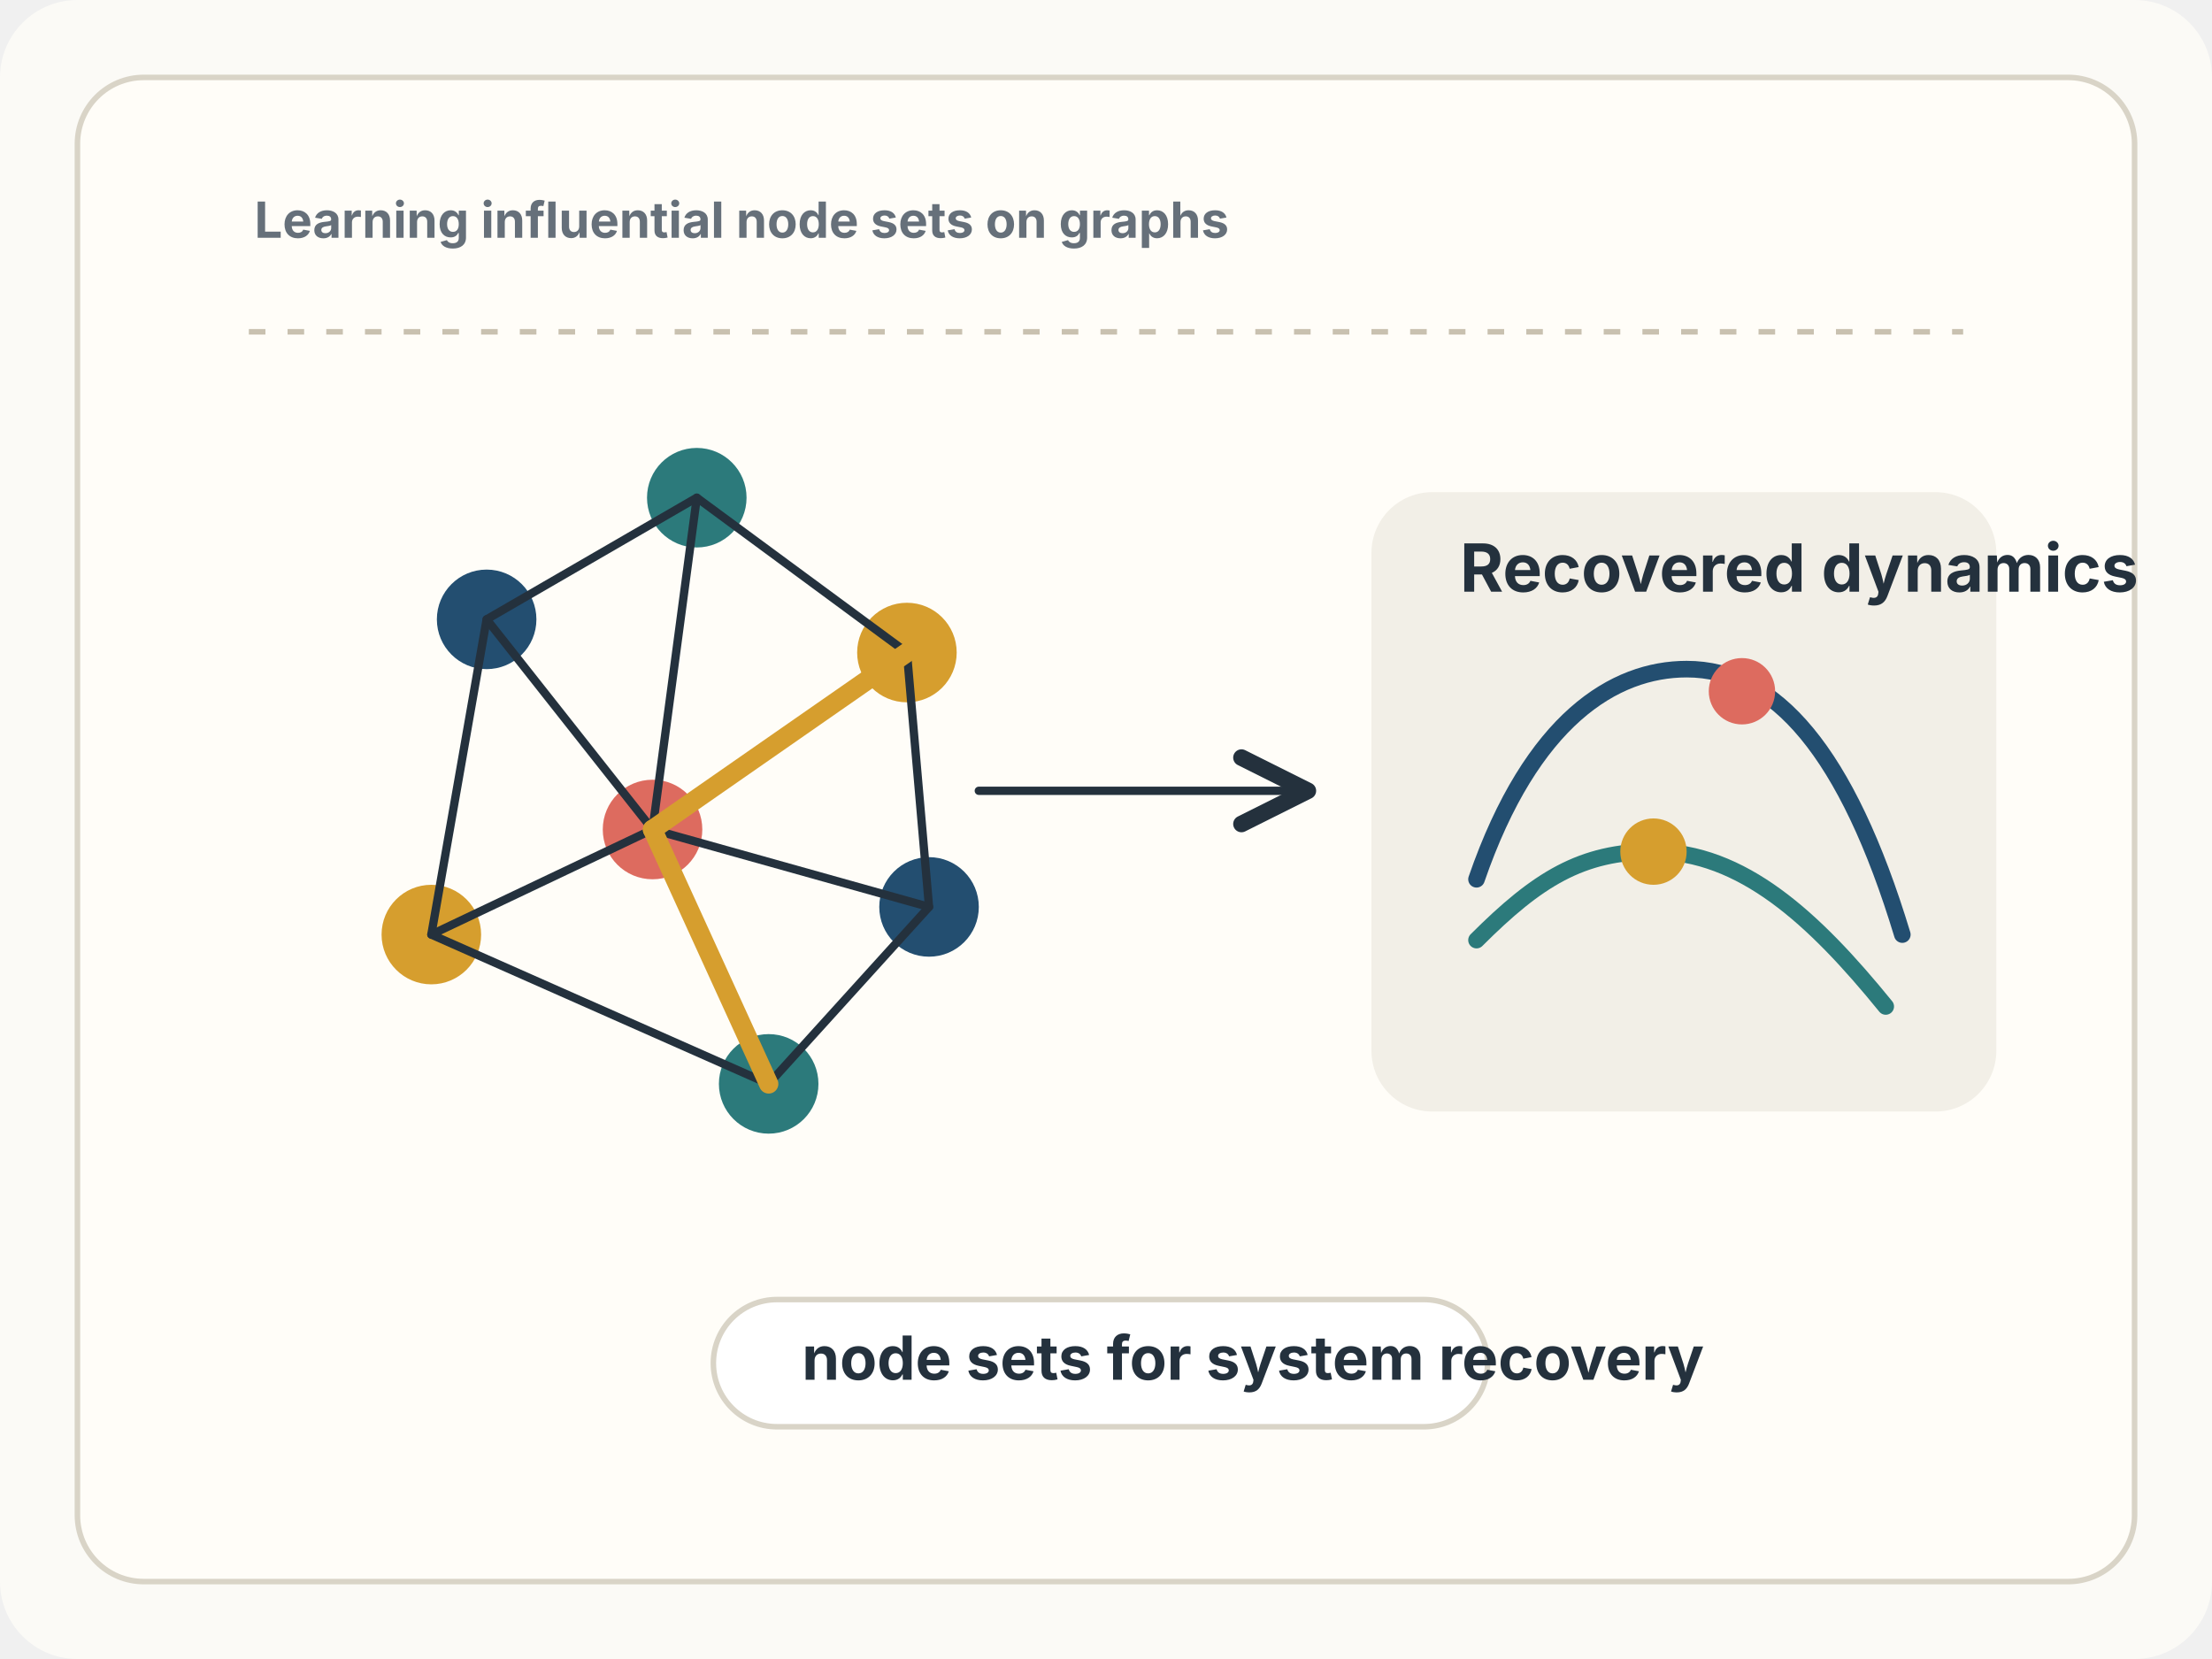
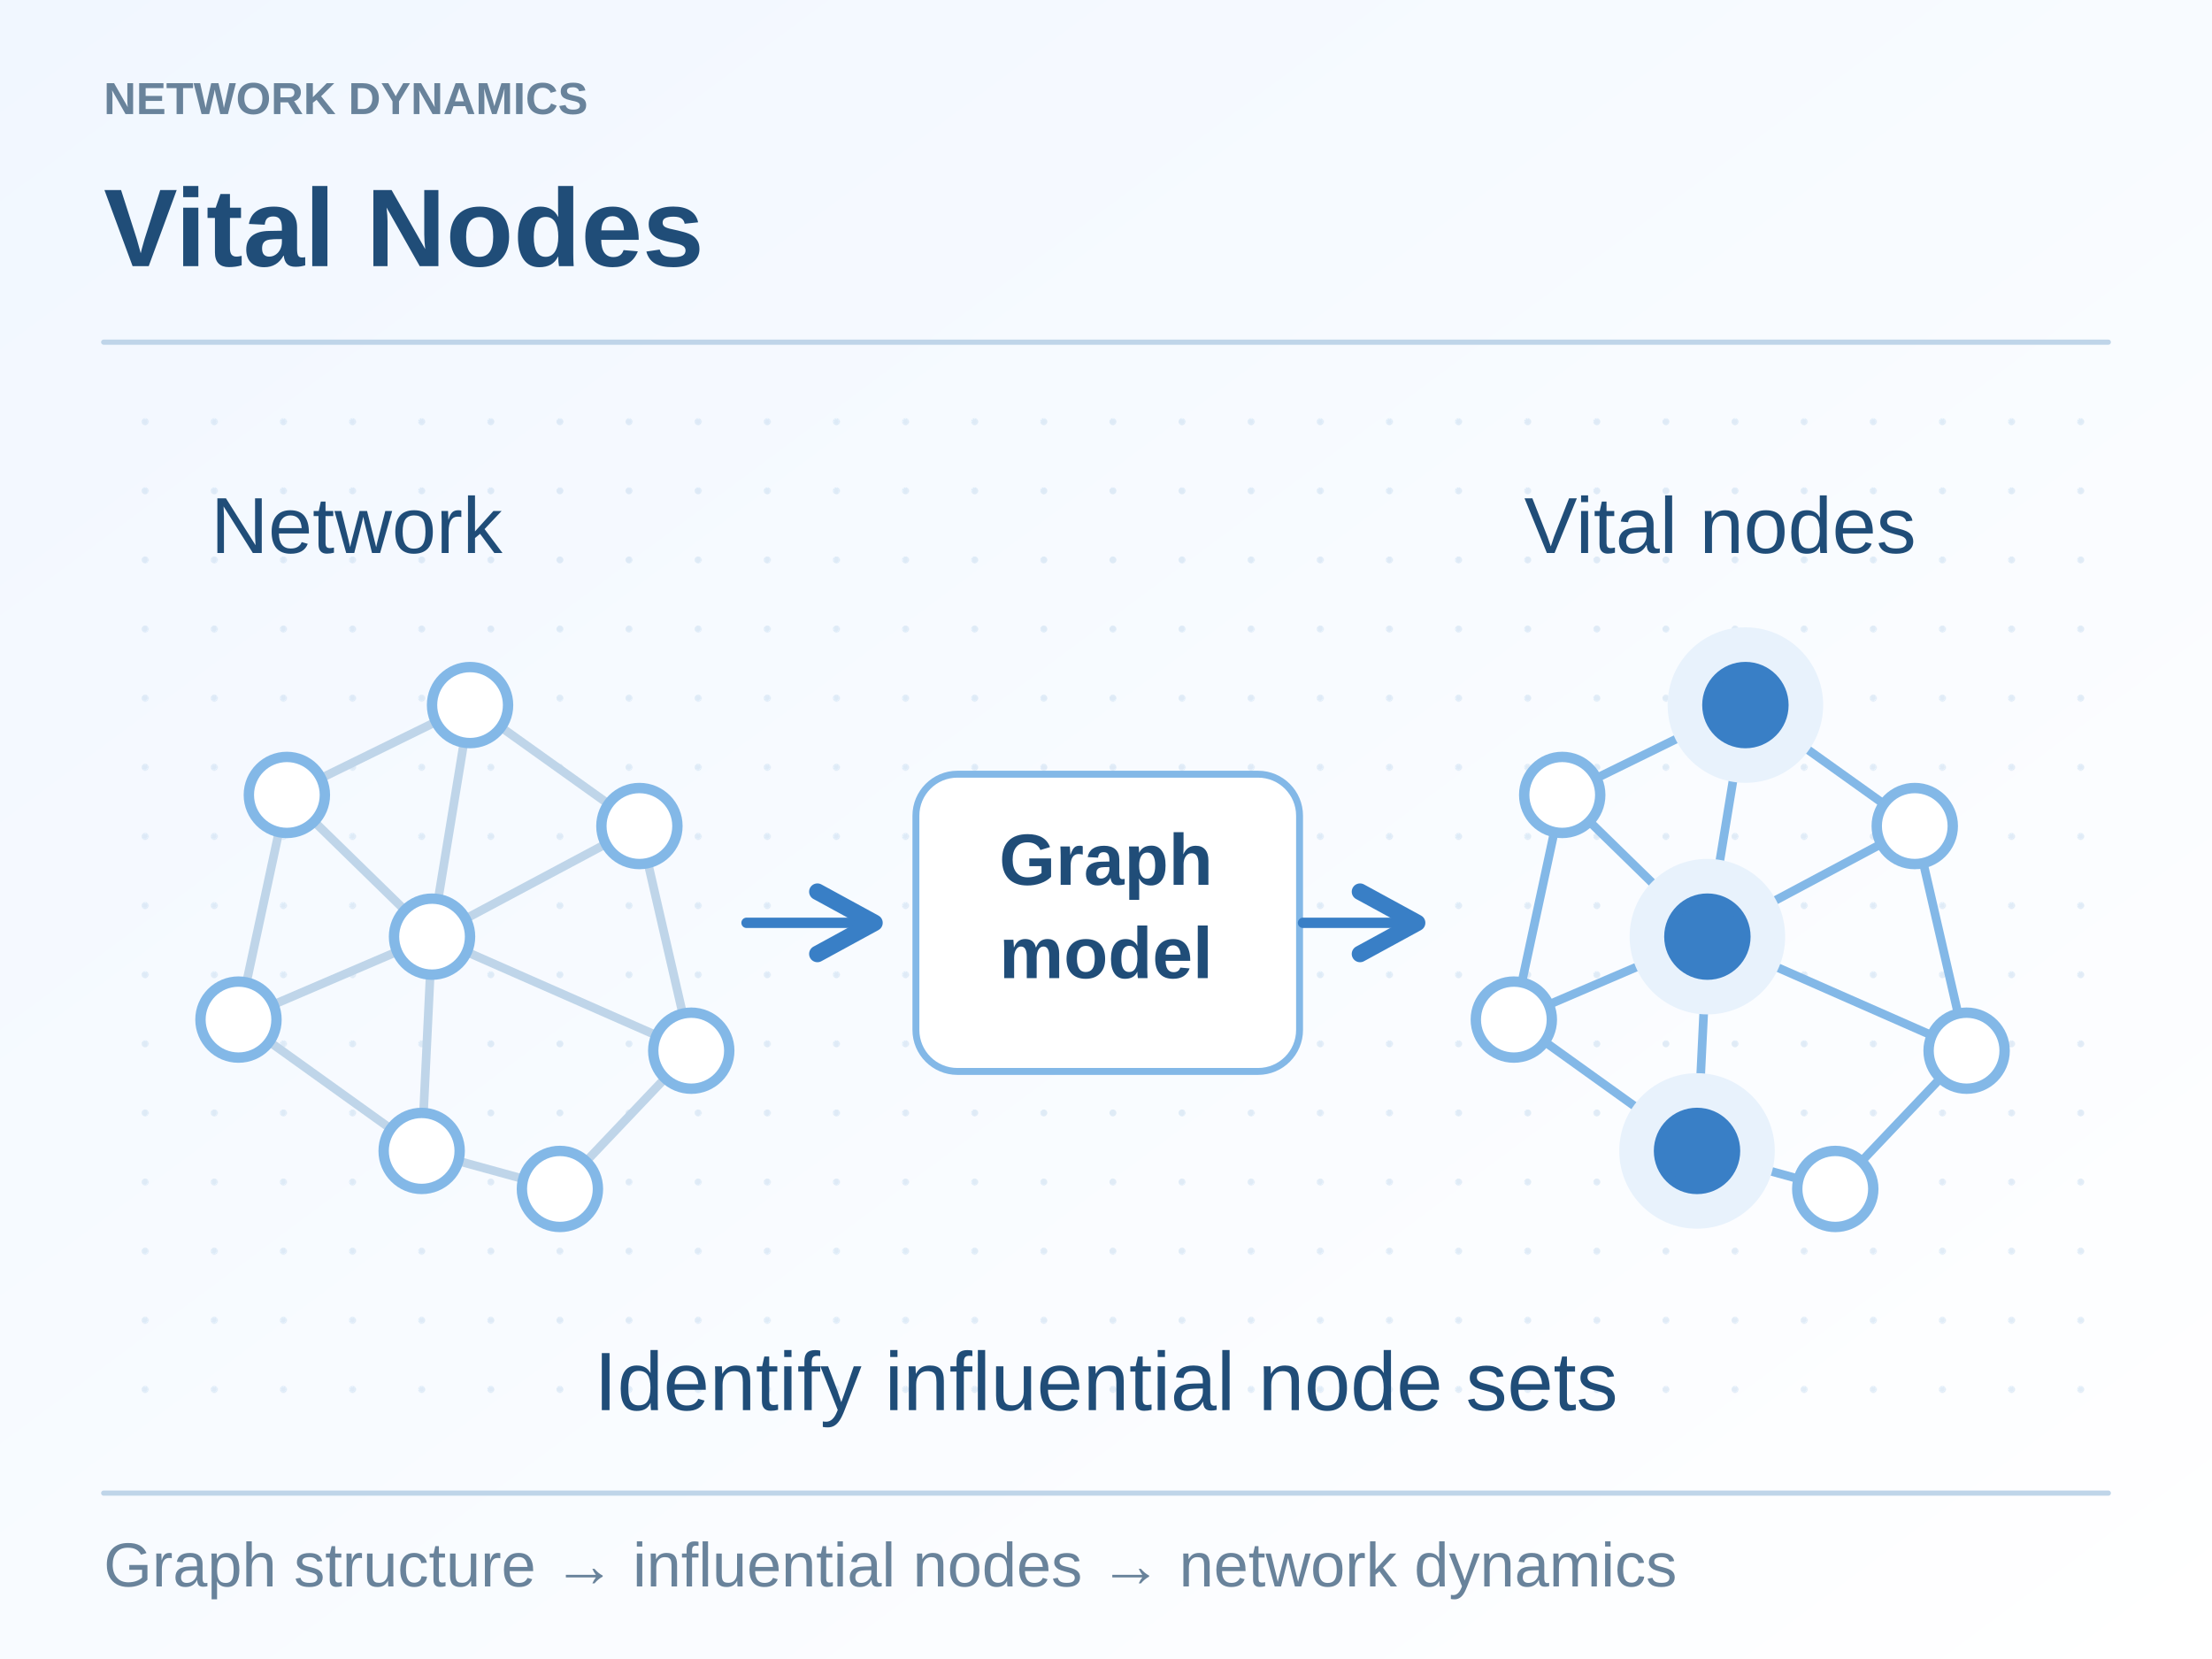
- <svg xmlns="http://www.w3.org/2000/svg" width="800" height="600" viewBox="0 0 800 600" fill="none">
+ <svg xmlns="http://www.w3.org/2000/svg" width="640" height="480" viewBox="0 0 640 480" role="img" aria-labelledby="title desc">
  <defs>
-     <style>
-       .bg { fill: #fbfaf6; }
-       .frame { fill: #fffdf8; stroke: #d9d4c7; stroke-width: 2; }
-       .soft { fill: #f2efe7; }
-       .ink { fill: #24313d; }
-       .muted { fill: #66707a; }
-       .navy { fill: #234e70; }
-       .teal { fill: #2c7a7b; }
-       .gold { fill: #d69e2e; }
-       .coral { fill: #dd6b5f; }
-       .line { stroke: #24313d; stroke-width: 3; stroke-linecap: round; stroke-linejoin: round; }
-       .dash { stroke: #c9c1b0; stroke-width: 2; stroke-dasharray: 6 8; }
-       text { font-family: -apple-system, BlinkMacSystemFont, 'Segoe UI', sans-serif; }
-     </style>
-     <marker id="arrow-node" markerWidth="10" markerHeight="10" refX="8" refY="5" orient="auto">
-       <path d="M1 1L9 5L1 9" fill="none" stroke="#24313d" stroke-width="2" stroke-linecap="round" stroke-linejoin="round" />
+     <linearGradient id="paper" x1="0" y1="0" x2="1" y2="1">
+       <stop stop-color="#f1f7ff" />
+       <stop offset="1" stop-color="#ffffff" />
+     </linearGradient>
+     <pattern id="dots" width="20" height="20" patternUnits="userSpaceOnUse">
+       <circle cx="2" cy="2" r="1" fill="#caddef" />
+     </pattern>
+     <marker id="arrow" markerWidth="8" markerHeight="8" refX="6.5" refY="4" orient="auto-start-reverse">
+       <path d="M1 1L6.5 4L1 7" fill="none" stroke="#397fc6" stroke-width="1.6" stroke-linecap="round" stroke-linejoin="round" />
    </marker>
  </defs>
-   <rect class="bg" width="800" height="600" rx="28" />
-   <rect x="28" y="28" width="744" height="544" rx="24" class="frame" />
-   <path d="M90 120H710" class="dash" />
-   <text x="92" y="86" font-size="18" font-weight="700" class="muted">Learning influential node sets on graphs</text>
-   <circle cx="176" cy="224" r="18" class="navy" />
-   <circle cx="252" cy="180" r="18" class="teal" />
-   <circle cx="328" cy="236" r="18" class="gold" />
-   <circle cx="236" cy="300" r="18" class="coral" />
-   <circle cx="336" cy="328" r="18" class="navy" />
-   <circle cx="156" cy="338" r="18" class="gold" />
-   <circle cx="278" cy="392" r="18" class="teal" />
-   <path d="M176 224L252 180L328 236L336 328L278 392L156 338L176 224Z" class="line" />
-   <path d="M176 224L236 300L336 328" class="line" />
-   <path d="M252 180L236 300L156 338" class="line" />
-   <path d="M236 300L278 392" stroke="#d69e2e" stroke-width="7" stroke-linecap="round" />
-   <path d="M236 300L328 236" stroke="#d69e2e" stroke-width="7" stroke-linecap="round" />
-   <path d="M354 286C408 286 424 286 470 286" class="line" marker-end="url(#arrow-node)" />
-   <rect x="496" y="178" width="226" height="224" rx="22" class="soft" />
-   <text x="528" y="214" font-size="24" font-weight="700" class="ink">Recovered dynamics</text>
-   <path d="M534 318C554 260 584 242 610 242C642 242 668 272 688 338" stroke="#234e70" stroke-width="6" stroke-linecap="round" />
-   <path d="M534 340C556 318 572 308 598 308C630 308 656 332 682 364" stroke="#2c7a7b" stroke-width="6" stroke-linecap="round" />
-   <circle cx="598" cy="308" r="12" class="gold" />
-   <circle cx="630" cy="250" r="12" class="coral" />
-   <rect x="258" y="470" width="280" height="46" rx="23" fill="#fff" stroke="#d9d4c7" stroke-width="2" />
-   <text x="290" y="499" font-size="22" font-weight="700" class="ink">node sets for system recovery</text>
+   <rect width="640" height="480" fill="url(#paper)" />
+   <rect x="24" y="110" width="592" height="306" fill="url(#dots)" opacity=".55" />
+   <g font-family="Arial, Helvetica, sans-serif">
+     <text x="30" y="33" font-size="13" font-weight="700" fill="#69839b" text-anchor="start">NETWORK DYNAMICS</text>
+     <text x="30" y="77" font-size="32" font-weight="700" fill="#204d78" text-anchor="start">Vital Nodes</text>
+     <path d="M30 99L610 99" stroke="#bfd5e9" stroke-width="1.5" fill="none" stroke-linecap="round" stroke-linejoin="round" />
+     <text x="61" y="160" font-size="23" font-weight="500" fill="#204d78" text-anchor="start">Network</text>
+     <text x="441" y="160" font-size="23" font-weight="500" fill="#204d78" text-anchor="start">Vital nodes</text>
+     <path d="M136 204L83 230" stroke="#bfd5e9" stroke-width="2.5" fill="none" stroke-linecap="round" stroke-linejoin="round" />
+     <path d="M136 204L185 239" stroke="#bfd5e9" stroke-width="2.5" fill="none" stroke-linecap="round" stroke-linejoin="round" />
+     <path d="M136 204L125 271" stroke="#bfd5e9" stroke-width="2.5" fill="none" stroke-linecap="round" stroke-linejoin="round" />
+     <path d="M83 230L69 295" stroke="#bfd5e9" stroke-width="2.5" fill="none" stroke-linecap="round" stroke-linejoin="round" />
+     <path d="M83 230L125 271" stroke="#bfd5e9" stroke-width="2.5" fill="none" stroke-linecap="round" stroke-linejoin="round" />
+     <path d="M185 239L125 271" stroke="#bfd5e9" stroke-width="2.5" fill="none" stroke-linecap="round" stroke-linejoin="round" />
+     <path d="M185 239L200 304" stroke="#bfd5e9" stroke-width="2.5" fill="none" stroke-linecap="round" stroke-linejoin="round" />
+     <path d="M69 295L125 271" stroke="#bfd5e9" stroke-width="2.5" fill="none" stroke-linecap="round" stroke-linejoin="round" />
+     <path d="M69 295L122 333" stroke="#bfd5e9" stroke-width="2.5" fill="none" stroke-linecap="round" stroke-linejoin="round" />
+     <path d="M125 271L200 304" stroke="#bfd5e9" stroke-width="2.5" fill="none" stroke-linecap="round" stroke-linejoin="round" />
+     <path d="M125 271L122 333" stroke="#bfd5e9" stroke-width="2.5" fill="none" stroke-linecap="round" stroke-linejoin="round" />
+     <path d="M200 304L162 344" stroke="#bfd5e9" stroke-width="2.5" fill="none" stroke-linecap="round" stroke-linejoin="round" />
+     <path d="M122 333L162 344" stroke="#bfd5e9" stroke-width="2.5" fill="none" stroke-linecap="round" stroke-linejoin="round" />
+     <circle cx="136" cy="204" r="11" fill="#ffffff" stroke="#83b8e7" stroke-width="3" />
+     <circle cx="83" cy="230" r="11" fill="#ffffff" stroke="#83b8e7" stroke-width="3" />
+     <circle cx="185" cy="239" r="11" fill="#ffffff" stroke="#83b8e7" stroke-width="3" />
+     <circle cx="69" cy="295" r="11" fill="#ffffff" stroke="#83b8e7" stroke-width="3" />
+     <circle cx="125" cy="271" r="11" fill="#ffffff" stroke="#83b8e7" stroke-width="3" />
+     <circle cx="200" cy="304" r="11" fill="#ffffff" stroke="#83b8e7" stroke-width="3" />
+     <circle cx="122" cy="333" r="11" fill="#ffffff" stroke="#83b8e7" stroke-width="3" />
+     <circle cx="162" cy="344" r="11" fill="#ffffff" stroke="#83b8e7" stroke-width="3" />
+     <path d="M505 204L452 230" stroke="#83b8e7" stroke-width="2.5" fill="none" stroke-linecap="round" stroke-linejoin="round" />
+     <path d="M505 204L554 239" stroke="#83b8e7" stroke-width="2.5" fill="none" stroke-linecap="round" stroke-linejoin="round" />
+     <path d="M505 204L494 271" stroke="#83b8e7" stroke-width="2.5" fill="none" stroke-linecap="round" stroke-linejoin="round" />
+     <path d="M452 230L438 295" stroke="#83b8e7" stroke-width="2.5" fill="none" stroke-linecap="round" stroke-linejoin="round" />
+     <path d="M452 230L494 271" stroke="#83b8e7" stroke-width="2.5" fill="none" stroke-linecap="round" stroke-linejoin="round" />
+     <path d="M554 239L494 271" stroke="#83b8e7" stroke-width="2.5" fill="none" stroke-linecap="round" stroke-linejoin="round" />
+     <path d="M554 239L569 304" stroke="#83b8e7" stroke-width="2.5" fill="none" stroke-linecap="round" stroke-linejoin="round" />
+     <path d="M438 295L494 271" stroke="#83b8e7" stroke-width="2.5" fill="none" stroke-linecap="round" stroke-linejoin="round" />
+     <path d="M438 295L491 333" stroke="#83b8e7" stroke-width="2.5" fill="none" stroke-linecap="round" stroke-linejoin="round" />
+     <path d="M494 271L569 304" stroke="#83b8e7" stroke-width="2.5" fill="none" stroke-linecap="round" stroke-linejoin="round" />
+     <path d="M494 271L491 333" stroke="#83b8e7" stroke-width="2.5" fill="none" stroke-linecap="round" stroke-linejoin="round" />
+     <path d="M569 304L531 344" stroke="#83b8e7" stroke-width="2.5" fill="none" stroke-linecap="round" stroke-linejoin="round" />
+     <path d="M491 333L531 344" stroke="#83b8e7" stroke-width="2.5" fill="none" stroke-linecap="round" stroke-linejoin="round" />
+     <circle cx="505" cy="204" r="21" fill="#e8f2fc" stroke="#e8f2fc" stroke-width="3" />
+     <circle cx="505" cy="204" r="11" fill="#397fc6" stroke="#397fc6" stroke-width="3" />
+     <circle cx="452" cy="230" r="11" fill="#ffffff" stroke="#83b8e7" stroke-width="3" />
+     <circle cx="554" cy="239" r="11" fill="#ffffff" stroke="#83b8e7" stroke-width="3" />
+     <circle cx="438" cy="295" r="11" fill="#ffffff" stroke="#83b8e7" stroke-width="3" />
+     <circle cx="494" cy="271" r="21" fill="#e8f2fc" stroke="#e8f2fc" stroke-width="3" />
+     <circle cx="494" cy="271" r="11" fill="#397fc6" stroke="#397fc6" stroke-width="3" />
+     <circle cx="569" cy="304" r="11" fill="#ffffff" stroke="#83b8e7" stroke-width="3" />
+     <circle cx="491" cy="333" r="21" fill="#e8f2fc" stroke="#e8f2fc" stroke-width="3" />
+     <circle cx="491" cy="333" r="11" fill="#397fc6" stroke="#397fc6" stroke-width="3" />
+     <circle cx="531" cy="344" r="11" fill="#ffffff" stroke="#83b8e7" stroke-width="3" />
+     <path d="M216 267L253 267" stroke="#397fc6" stroke-width="3" fill="none" stroke-linecap="round" stroke-linejoin="round" marker-end="url(#arrow)" />
+     <rect x="265" y="224" width="111" height="86" rx="12" fill="#ffffff" stroke="#83b8e7" stroke-width="2" />
+     <text x="320" y="256" font-size="21" font-weight="600" fill="#204d78" text-anchor="middle">Graph</text>
+     <text x="320" y="283" font-size="21" font-weight="600" fill="#204d78" text-anchor="middle">model</text>
+     <path d="M377 267L410 267" stroke="#397fc6" stroke-width="3" fill="none" stroke-linecap="round" stroke-linejoin="round" marker-end="url(#arrow)" />
+     <text x="320" y="408" font-size="24" font-weight="500" fill="#204d78" text-anchor="middle">Identify influential node sets</text>
+     <path d="M30 432L610 432" stroke="#bfd5e9" stroke-width="1.5" fill="none" stroke-linecap="round" stroke-linejoin="round" />
+     <text x="30" y="459" font-size="18" font-weight="500" fill="#69839b" text-anchor="start">Graph structure → influential nodes → network dynamics</text>
+   </g>
</svg>
